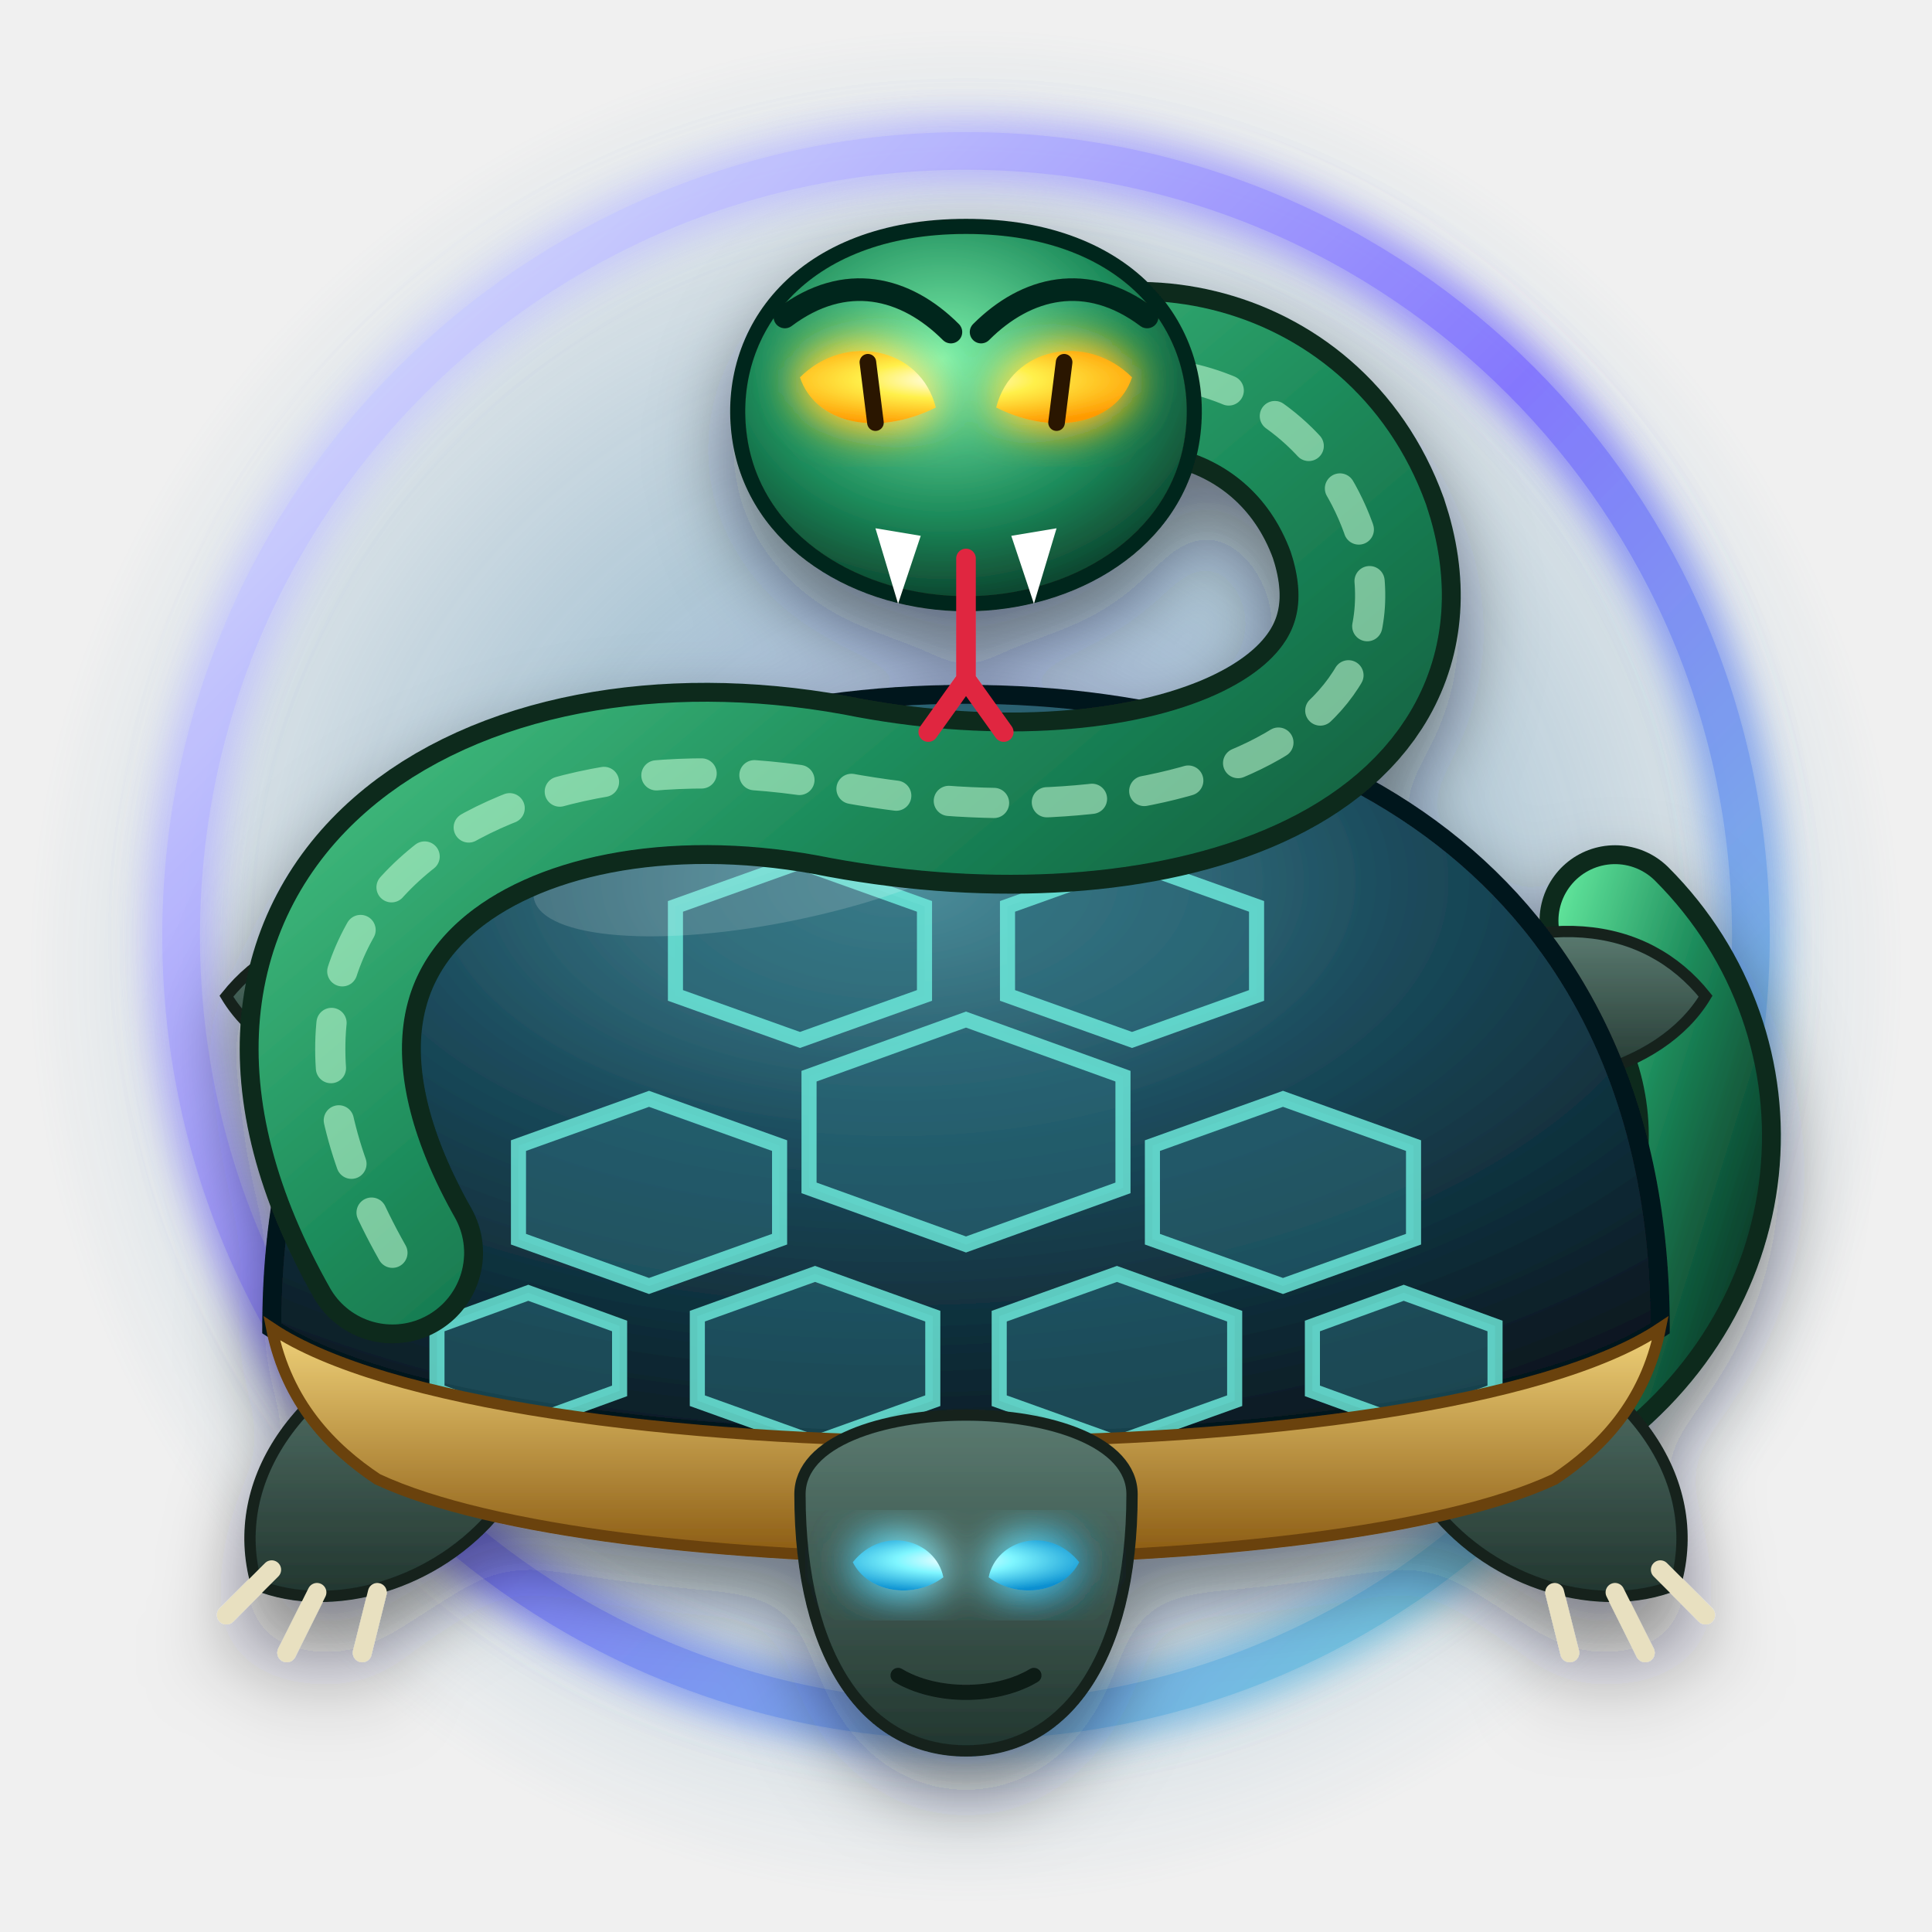
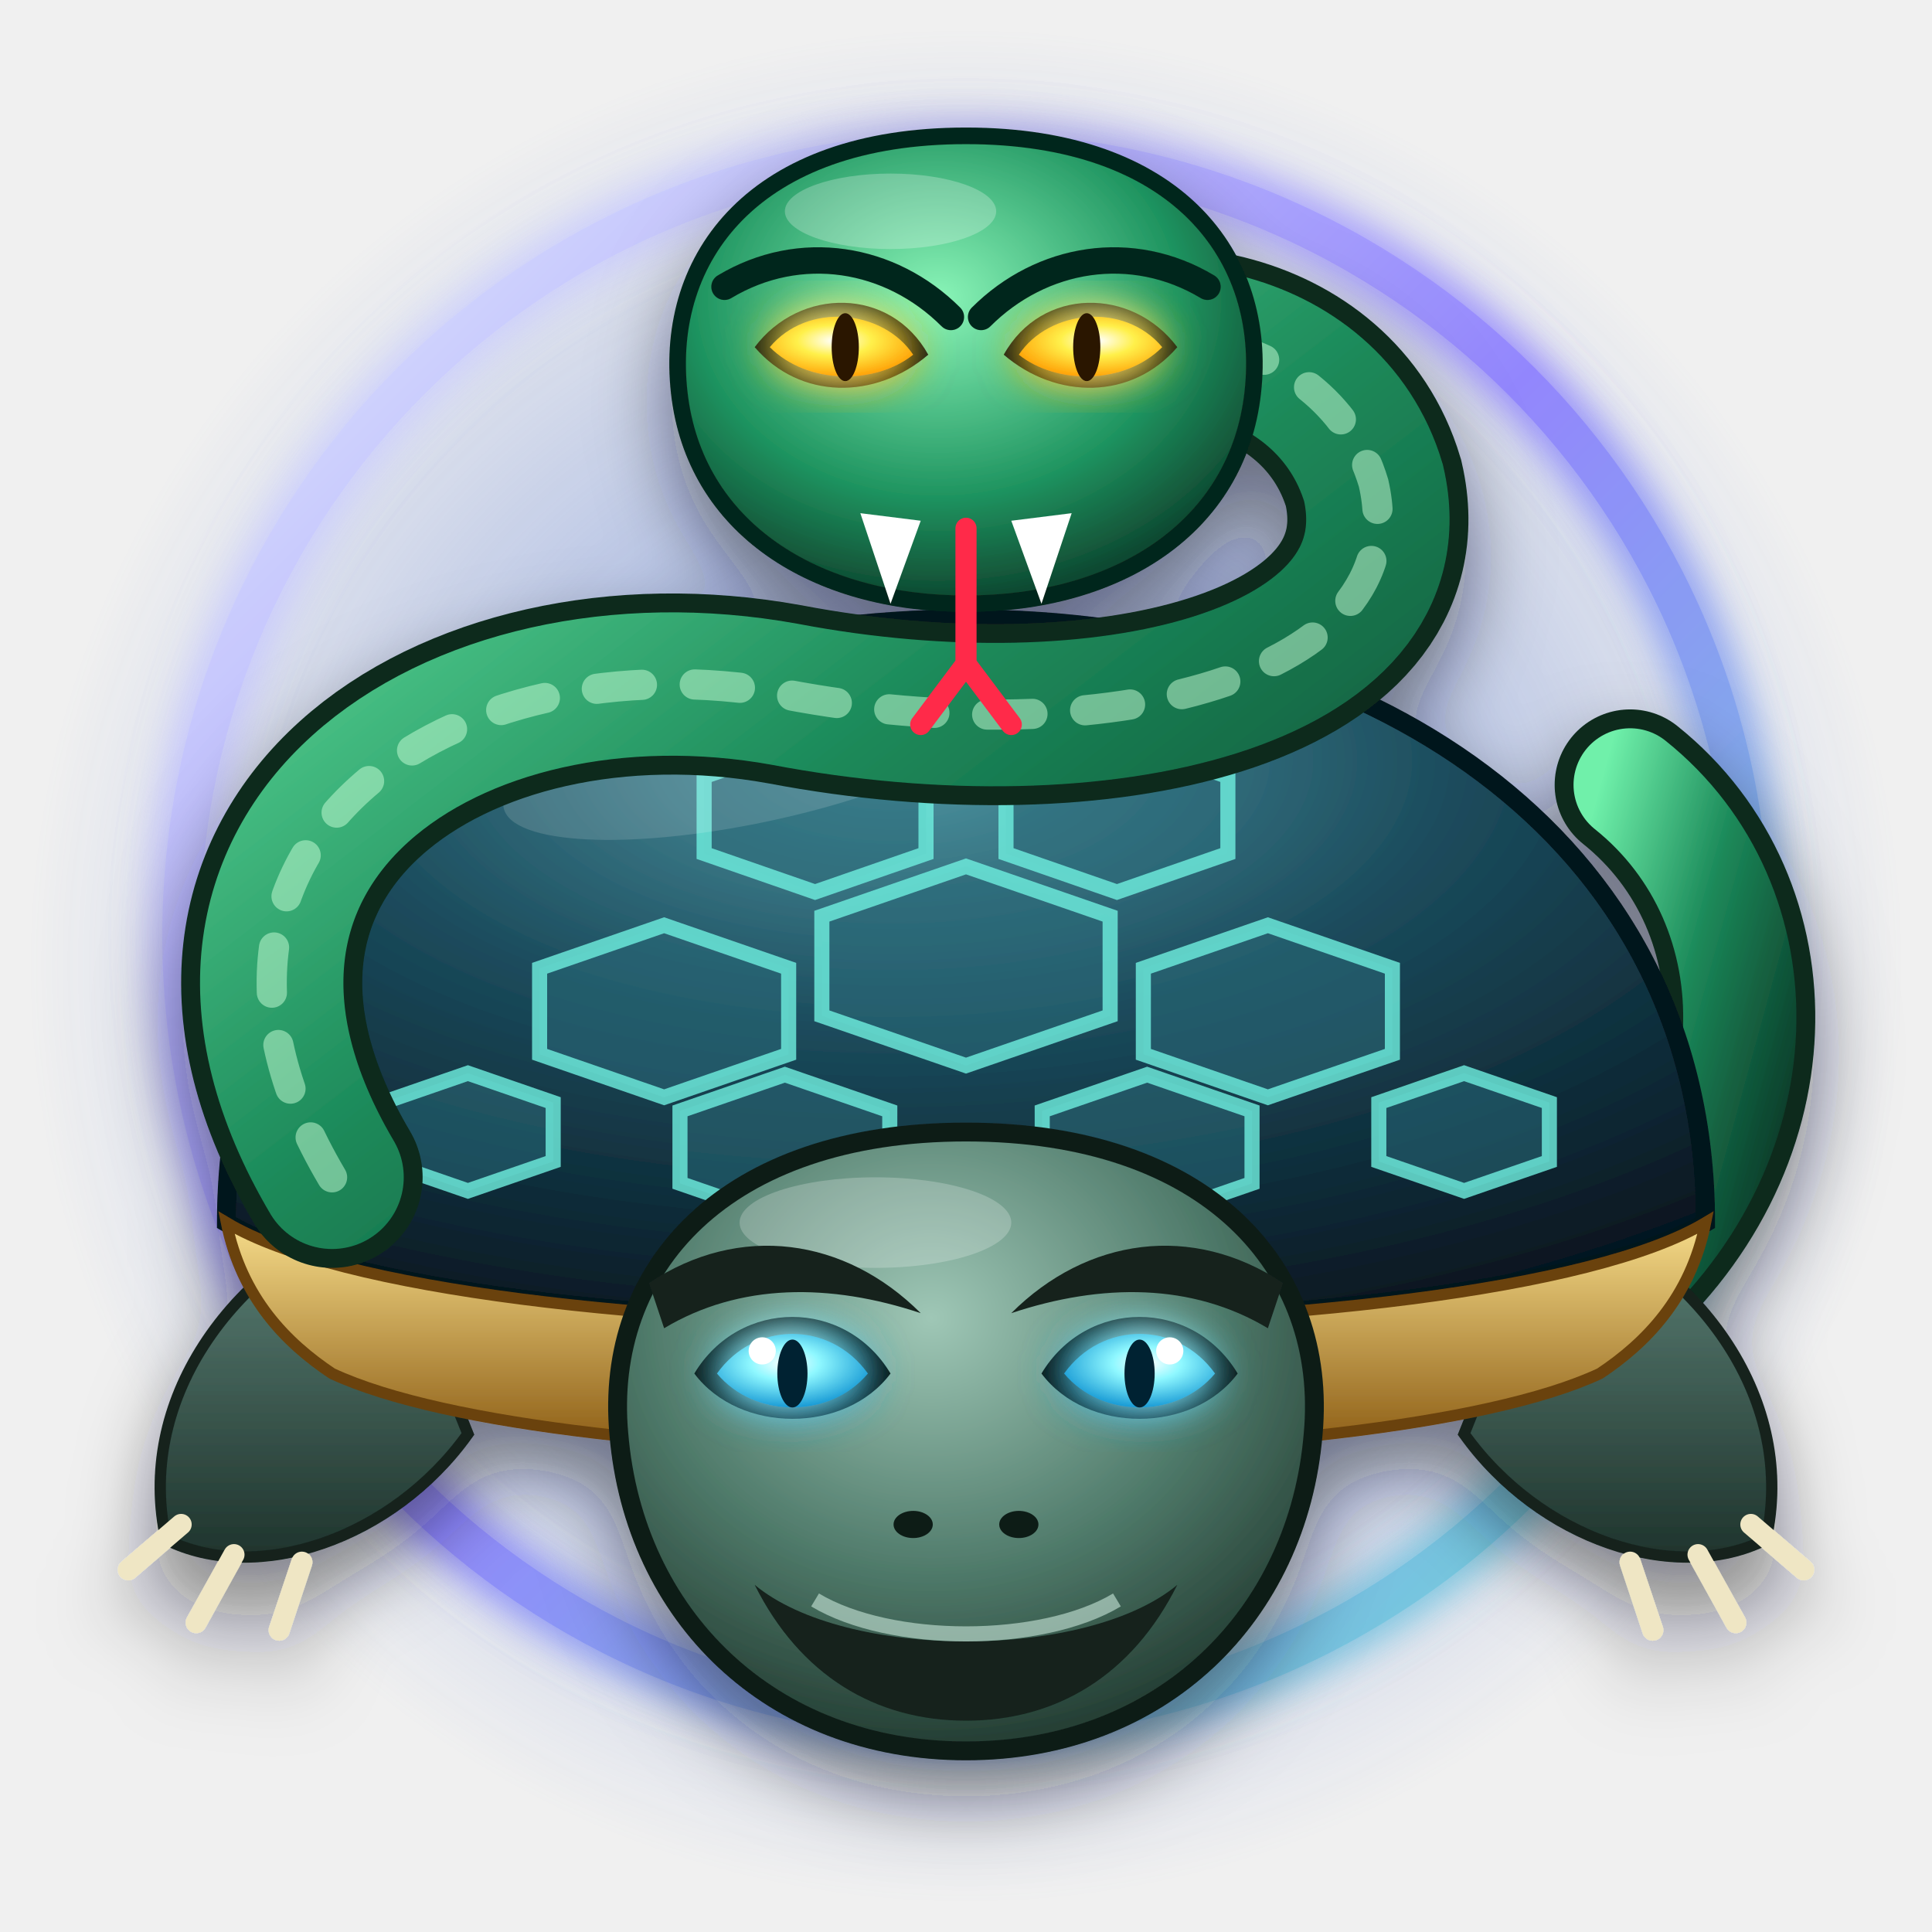
<svg xmlns="http://www.w3.org/2000/svg" xmlns:xlink="http://www.w3.org/1999/xlink" viewBox="0 0 256 256">
  <defs>
    <filter id="soft" x="-20%" y="-20%" width="140%" height="140%">
      <feDropShadow dx="0" dy="5" stdDeviation="5" flood-color="#0a1020" flood-opacity="0.5" />
    </filter>
    <filter id="glow" x="-60%" y="-60%" width="220%" height="220%">
      <feGaussianBlur stdDeviation="3" result="b" />
      <feMerge>
        <feMergeNode in="b" />
        <feMergeNode in="b" />
        <feMergeNode in="SourceGraphic" />
      </feMerge>
    </filter>
    <filter id="bigglow" x="-30%" y="-30%" width="160%" height="160%">
      <feGaussianBlur stdDeviation="6" />
    </filter>
    <radialGradient id="aura" cx="50%" cy="50%" r="50%">
-       <stop offset="0" stop-color="#c9b8ff" stop-opacity="0.8" />
-       <stop offset="0.5" stop-color="#3a7fa8" stop-opacity="0.35" />
-       <stop offset="1" stop-color="#3a7fa8" stop-opacity="0" />
+       <stop offset="0" stop-color="#d4c6ff" stop-opacity="0.85" />
+       <stop offset="0.5" stop-color="#4a6fd0" stop-opacity="0.35" />
+       <stop offset="1" stop-color="#4a6fd0" stop-opacity="0" />
    </radialGradient>
    <linearGradient id="ring" x1="0" y1="0" x2="1" y2="1">
      <stop offset="0" stop-color="#e6f0ff" />
-       <stop offset="0.5" stop-color="#7a6cff" />
+       <stop offset="0.5" stop-color="#8a7cff" />
      <stop offset="1" stop-color="#5fe0d0" />
    </linearGradient>
-     <radialGradient id="shell" cx="45%" cy="25%" r="80%">
-       <stop offset="0" stop-color="#4c8f9c" />
+     <radialGradient id="shell" cx="45%" cy="20%" r="85%">
+       <stop offset="0" stop-color="#4f97a3" />
      <stop offset="0.45" stop-color="#1b4b5c" />
-       <stop offset="1" stop-color="#071820" />
+       <stop offset="1" stop-color="#061620" />
    </radialGradient>
    <linearGradient id="rim" x1="0" y1="0" x2="0" y2="1">
-       <stop offset="0" stop-color="#f0d27a" />
+       <stop offset="0" stop-color="#f6dc8a" />
      <stop offset="1" stop-color="#8a5a12" />
    </linearGradient>
+     <radialGradient id="thead" cx="45%" cy="30%" r="75%">
+       <stop offset="0" stop-color="#9fc7b6" />
+       <stop offset="0.55" stop-color="#4f7a6a" />
+       <stop offset="1" stop-color="#1c3229" />
+     </radialGradient>
    <linearGradient id="limb" x1="0" y1="0" x2="0" y2="1">
-       <stop offset="0" stop-color="#5a7a70" />
-       <stop offset="1" stop-color="#22362f" />
+       <stop offset="0" stop-color="#5f857a" />
+       <stop offset="1" stop-color="#1f342d" />
    </linearGradient>
    <linearGradient id="snake" x1="0" y1="0" x2="1" y2="1">
-       <stop offset="0" stop-color="#5fe39a" />
+       <stop offset="0" stop-color="#6ff0aa" />
      <stop offset="0.5" stop-color="#1c8a5a" />
      <stop offset="1" stop-color="#0b3d2a" />
    </linearGradient>
    <radialGradient id="shead" cx="45%" cy="35%" r="70%">
-       <stop offset="0" stop-color="#7cf0aa" />
-       <stop offset="0.6" stop-color="#1c8a5a" />
+       <stop offset="0" stop-color="#8af5b8" />
+       <stop offset="0.6" stop-color="#1f9460" />
      <stop offset="1" stop-color="#0a3424" />
    </radialGradient>
    <radialGradient id="eye" cx="45%" cy="40%" r="65%">
      <stop offset="0" stop-color="#ffffff" />
      <stop offset="0.4" stop-color="#fff04a" />
      <stop offset="1" stop-color="#ff9a00" />
    </radialGradient>
    <radialGradient id="teye" cx="45%" cy="40%" r="65%">
      <stop offset="0" stop-color="#ffffff" />
-       <stop offset="0.4" stop-color="#7ff6ff" />
+       <stop offset="0.35" stop-color="#8ff8ff" />
      <stop offset="1" stop-color="#0a8fd0" />
    </radialGradient>
    <g id="legL">
-       <path d="M58 176 C40 182 30 196 34 210 C44 214 58 210 66 200 Z" fill="url(#limb)" stroke="#16241f" stroke-width="1.5" />
-       <path d="M36 208 l-6 6 M42 211 l-4 8 M50 211 l-2 8" stroke="#e8e0c0" stroke-width="2.5" stroke-linecap="round" />
-       <path d="M70 130 C52 120 38 122 30 132 C36 142 52 146 66 142 Z" fill="url(#limb)" stroke="#16241f" stroke-width="1.5" />
+       <path d="M50 160 C30 168 18 186 22 204 C34 210 52 204 62 190 Z" fill="url(#limb)" stroke="#16241f" stroke-width="1.5" />
+       <path d="M24 202 l-7 6 M31 206 l-5 9 M40 207 l-3 9" stroke="#efe6c4" stroke-width="2.8" stroke-linecap="round" />
+     </g>
+     <g id="teyeL">
+       <path d="M92 182 C98 172 112 172 118 182 C112 190 98 190 92 182 Z" fill="#06120f" />
+       <path d="M95 182 C100 175 110 175 115 182 C110 188 100 188 95 182 Z" fill="url(#teye)" filter="url(#glow)" />
+       <ellipse cx="105" cy="182" rx="2" ry="4.5" fill="#032030" />
+       <circle cx="101" cy="179" r="1.8" fill="#fff" />
+       <path d="M86 170 C98 162 112 164 122 174 C110 170 98 170 88 176 Z" fill="#14231d" />
+     </g>
+     <g id="seyeL">
+       <path d="M100 46 C106 38 118 38 123 47 C116 53 106 53 100 46 Z" fill="#06120f" />
+       <path d="M102 46 C107 40 117 41 121 47 C116 51 107 51 102 46 Z" fill="url(#eye)" filter="url(#glow)" />
+       <ellipse cx="112" cy="46" rx="1.8" ry="4.5" fill="#2a1400" />
+       <path d="M96 38 C106 32 118 34 126 42" stroke="#06261a" stroke-width="3.5" fill="none" stroke-linecap="round" />
    </g>
  </defs>
  <circle cx="128" cy="128" r="126" fill="url(#aura)" />
  <circle cx="128" cy="124" r="104" fill="none" stroke="url(#ring)" stroke-width="5" opacity="0.9" filter="url(#glow)" />
  <g filter="url(#soft)">
-     <path d="M206 186 C230 170 232 140 214 122" fill="none" stroke="#0a2a1d" stroke-width="20" stroke-linecap="round" />
-     <path d="M206 186 C230 170 232 140 214 122" fill="none" stroke="url(#snake)" stroke-width="15" stroke-linecap="round" />
+     <path d="M212 172 C236 152 236 120 216 104" fill="none" stroke="#0a2a1d" stroke-width="20" stroke-linecap="round" />
+     <path d="M212 172 C236 152 236 120 216 104" fill="none" stroke="url(#snake)" stroke-width="15" stroke-linecap="round" />
    <use xlink:href="#legL" />
    <use xlink:href="#legL" transform="translate(256 0) scale(-1 1)" />
-     <path d="M36 176 C36 118 78 92 128 92 C178 92 220 118 220 176 C190 196 66 196 36 176 Z" fill="url(#shell)" stroke="#04121a" stroke-width="2.5" />
-     <path d="M148.8 157.4 L128.0 164.9 L107.2 157.4 L107.2 142.6 L128.0 135.1 L148.8 142.6 Z M103.3 164.2 L86.0 170.4 L68.7 164.2 L68.7 151.8 L86.0 145.6 L103.3 151.8 Z M187.3 164.2 L170.0 170.4 L152.7 164.2 L152.7 151.8 L170.0 145.6 L187.3 151.8 Z M122.5 131.9 L106.0 137.8 L89.5 131.9 L89.5 120.1 L106.0 114.2 L122.5 120.1 Z M166.5 131.9 L150.0 137.8 L133.5 131.9 L133.5 120.1 L150.0 114.2 L166.5 120.1 Z M123.6 185.6 L108.0 191.2 L92.4 185.6 L92.4 174.4 L108.0 168.8 L123.6 174.4 Z M163.6 185.6 L148.0 191.2 L132.4 185.6 L132.4 174.4 L148.0 168.8 L163.6 174.4 Z M82.1 184.3 L70.0 188.7 L57.9 184.3 L57.9 175.7 L70.0 171.3 L82.1 175.7 Z M198.1 184.3 L186.0 188.7 L173.9 184.3 L173.9 175.7 L186.0 171.3 L198.1 175.7 Z" fill="#2b6a78" fill-opacity="0.55" stroke="#6ff0e0" stroke-width="2" stroke-opacity="0.8" />
-     <path d="M36 176 C66 196 190 196 220 176 C218 186 212 192 206 196 C176 210 80 210 50 196 C44 192 38 186 36 176 Z" fill="url(#rim)" stroke="#6a420c" stroke-width="1.5" />
-     <path d="M106 198 C106 184 150 184 150 198 C150 220 141 232 128 232 C115 232 106 220 106 198 Z" fill="url(#limb)" stroke="#16241f" stroke-width="1.5" />
-     <path d="M113 207 C117 202 124 204 125 209 C121 212 115 211 113 207 Z M143 207 C139 202 132 204 131 209 C135 212 141 211 143 207 Z" fill="url(#teye)" filter="url(#glow)" />
-     <path d="M119 222 C124 225 132 225 137 222" stroke="#0e1a16" stroke-width="2" fill="none" stroke-linecap="round" />
-     <ellipse cx="104" cy="112" rx="34" ry="10" fill="#ffffff" opacity="0.15" transform="rotate(-12 104 112)" />
-     <path d="M52 166 C26 120 66 96 110 104 C150 112 190 100 180 70 C172 48 146 44 132 56" fill="none" stroke="#0a2a1d" stroke-width="24" stroke-linecap="round" />
-     <path d="M52 166 C26 120 66 96 110 104 C150 112 190 100 180 70 C172 48 146 44 132 56" fill="none" stroke="url(#snake)" stroke-width="19" stroke-linecap="round" />
-     <path d="M52 166 C26 120 66 96 110 104 C150 112 190 100 180 70 C172 48 146 44 132 56" fill="none" stroke="#c9ffd8" stroke-width="4" stroke-linecap="round" stroke-dasharray="6 7" opacity="0.55" />
-     <path d="M128 30 C150 30 160 44 158 58 C156 72 142 80 128 80 C114 80 100 72 98 58 C96 44 106 30 128 30 Z" fill="url(#shead)" stroke="#06261a" stroke-width="2" />
-     <path d="M106 50 C112 44 122 46 124 54 C116 58 108 56 106 50 Z M150 50 C144 44 134 46 132 54 C140 58 148 56 150 50 Z" fill="url(#eye)" filter="url(#glow)" />
-     <path d="M115 48 L116 56 M141 48 L140 56" stroke="#2a1400" stroke-width="2.2" stroke-linecap="round" />
-     <path d="M104 42 C112 36 120 38 126 44 M152 42 C144 36 136 38 130 44" stroke="#06261a" stroke-width="3" fill="none" stroke-linecap="round" />
-     <path d="M116 70 L119 80 L122 71 Z M140 70 L137 80 L134 71 Z" fill="#fff" />
-     <path d="M128 74 L128 90 L123 97 M128 90 L133 97" stroke="#e0263f" stroke-width="2.6" fill="none" stroke-linecap="round" stroke-linejoin="round" />
+     <path d="M30 162 C30 110 76 82 128 82 C180 82 226 110 226 162 C196 180 60 180 30 162 Z" fill="url(#shell)" stroke="#04121a" stroke-width="2.5" />
+     <path d="M147.1 134.6 L128.0 141.2 L108.9 134.6 L108.9 121.4 L128.0 114.8 L147.1 121.4 Z M104.5 139.7 L88.0 145.4 L71.5 139.7 L71.5 128.3 L88.0 122.6 L104.5 128.3 Z M184.5 139.7 L168.0 145.4 L151.5 139.7 L151.5 128.3 L168.0 122.6 L184.5 128.3 Z M122.7 113.1 L108.0 118.2 L93.3 113.1 L93.3 102.9 L108.0 97.8 L122.7 102.9 Z M162.7 113.1 L148.0 118.2 L133.3 113.1 L133.3 102.9 L148.0 97.8 L162.7 102.9 Z M73.3 153.9 L62.0 157.8 L50.7 153.9 L50.7 146.1 L62.0 142.2 L73.3 146.1 Z M205.3 153.9 L194.0 157.8 L182.7 153.9 L182.7 146.1 L194.0 142.2 L205.3 146.1 Z M117.9 156.8 L104.0 161.6 L90.1 156.8 L90.1 147.2 L104.0 142.4 L117.9 147.2 Z M165.9 156.8 L152.0 161.6 L138.1 156.8 L138.1 147.2 L152.0 142.4 L165.9 147.2 Z" fill="#2b6a78" fill-opacity="0.55" stroke="#6ff0e0" stroke-width="2" stroke-opacity="0.8" />
+     <path d="M30 162 C60 180 196 180 226 162 C224 172 218 178 212 182 C182 196 74 196 44 182 C38 178 32 172 30 162 Z" fill="url(#rim)" stroke="#6a420c" stroke-width="1.5" />
+     <ellipse cx="100" cy="100" rx="34" ry="9" fill="#fff" opacity="0.14" transform="rotate(-12 100 100)" />
+     <path d="M128 150 C160 150 176 168 174 190 C172 214 154 232 128 232 C102 232 84 214 82 190 C80 168 96 150 128 150 Z" fill="url(#thead)" stroke="#0f1d18" stroke-width="2.5" />
+     <ellipse cx="116" cy="162" rx="18" ry="6" fill="#fff" opacity="0.22" />
+     <use xlink:href="#teyeL" />
+     <use xlink:href="#teyeL" transform="translate(256 0) scale(-1 1)" />
+     <ellipse cx="121" cy="202" rx="2.6" ry="1.8" fill="#0f1d18" />
+     <ellipse cx="135" cy="202" rx="2.6" ry="1.8" fill="#0f1d18" />
+     <path d="M100 210 C112 220 144 220 156 210 C150 222 140 228 128 228 C116 228 106 222 100 210 Z" fill="#14231d" />
+     <path d="M108 212 C118 218 138 218 148 212" stroke="#c9e8da" stroke-width="2" fill="none" opacity="0.6" />
+     <path d="M44 156 C18 112 60 84 104 92 C146 100 188 90 182 64 C176 44 150 40 136 50" fill="none" stroke="#0a2a1d" stroke-width="24" stroke-linecap="round" />
+     <path d="M44 156 C18 112 60 84 104 92 C146 100 188 90 182 64 C176 44 150 40 136 50" fill="none" stroke="url(#snake)" stroke-width="19" stroke-linecap="round" />
+     <path d="M44 156 C18 112 60 84 104 92 C146 100 188 90 182 64 C176 44 150 40 136 50" fill="none" stroke="#c9ffd8" stroke-width="4" stroke-linecap="round" stroke-dasharray="6 7" opacity="0.5" />
+     <path d="M128 18 C156 18 168 34 166 52 C164 70 148 80 128 80 C108 80 92 70 90 52 C88 34 100 18 128 18 Z" fill="url(#shead)" stroke="#06261a" stroke-width="2.2" />
+     <ellipse cx="118" cy="28" rx="14" ry="5" fill="#fff" opacity="0.25" />
+     <use xlink:href="#seyeL" />
+     <use xlink:href="#seyeL" transform="translate(256 0) scale(-1 1)" />
+     <path d="M114 68 L118 80 L122 69 Z M142 68 L138 80 L134 69 Z" fill="#fff" />
+     <path d="M128 70 L128 88 L122 96 M128 88 L134 96" stroke="#ff2a4a" stroke-width="2.8" fill="none" stroke-linecap="round" stroke-linejoin="round" />
  </g>
</svg>
